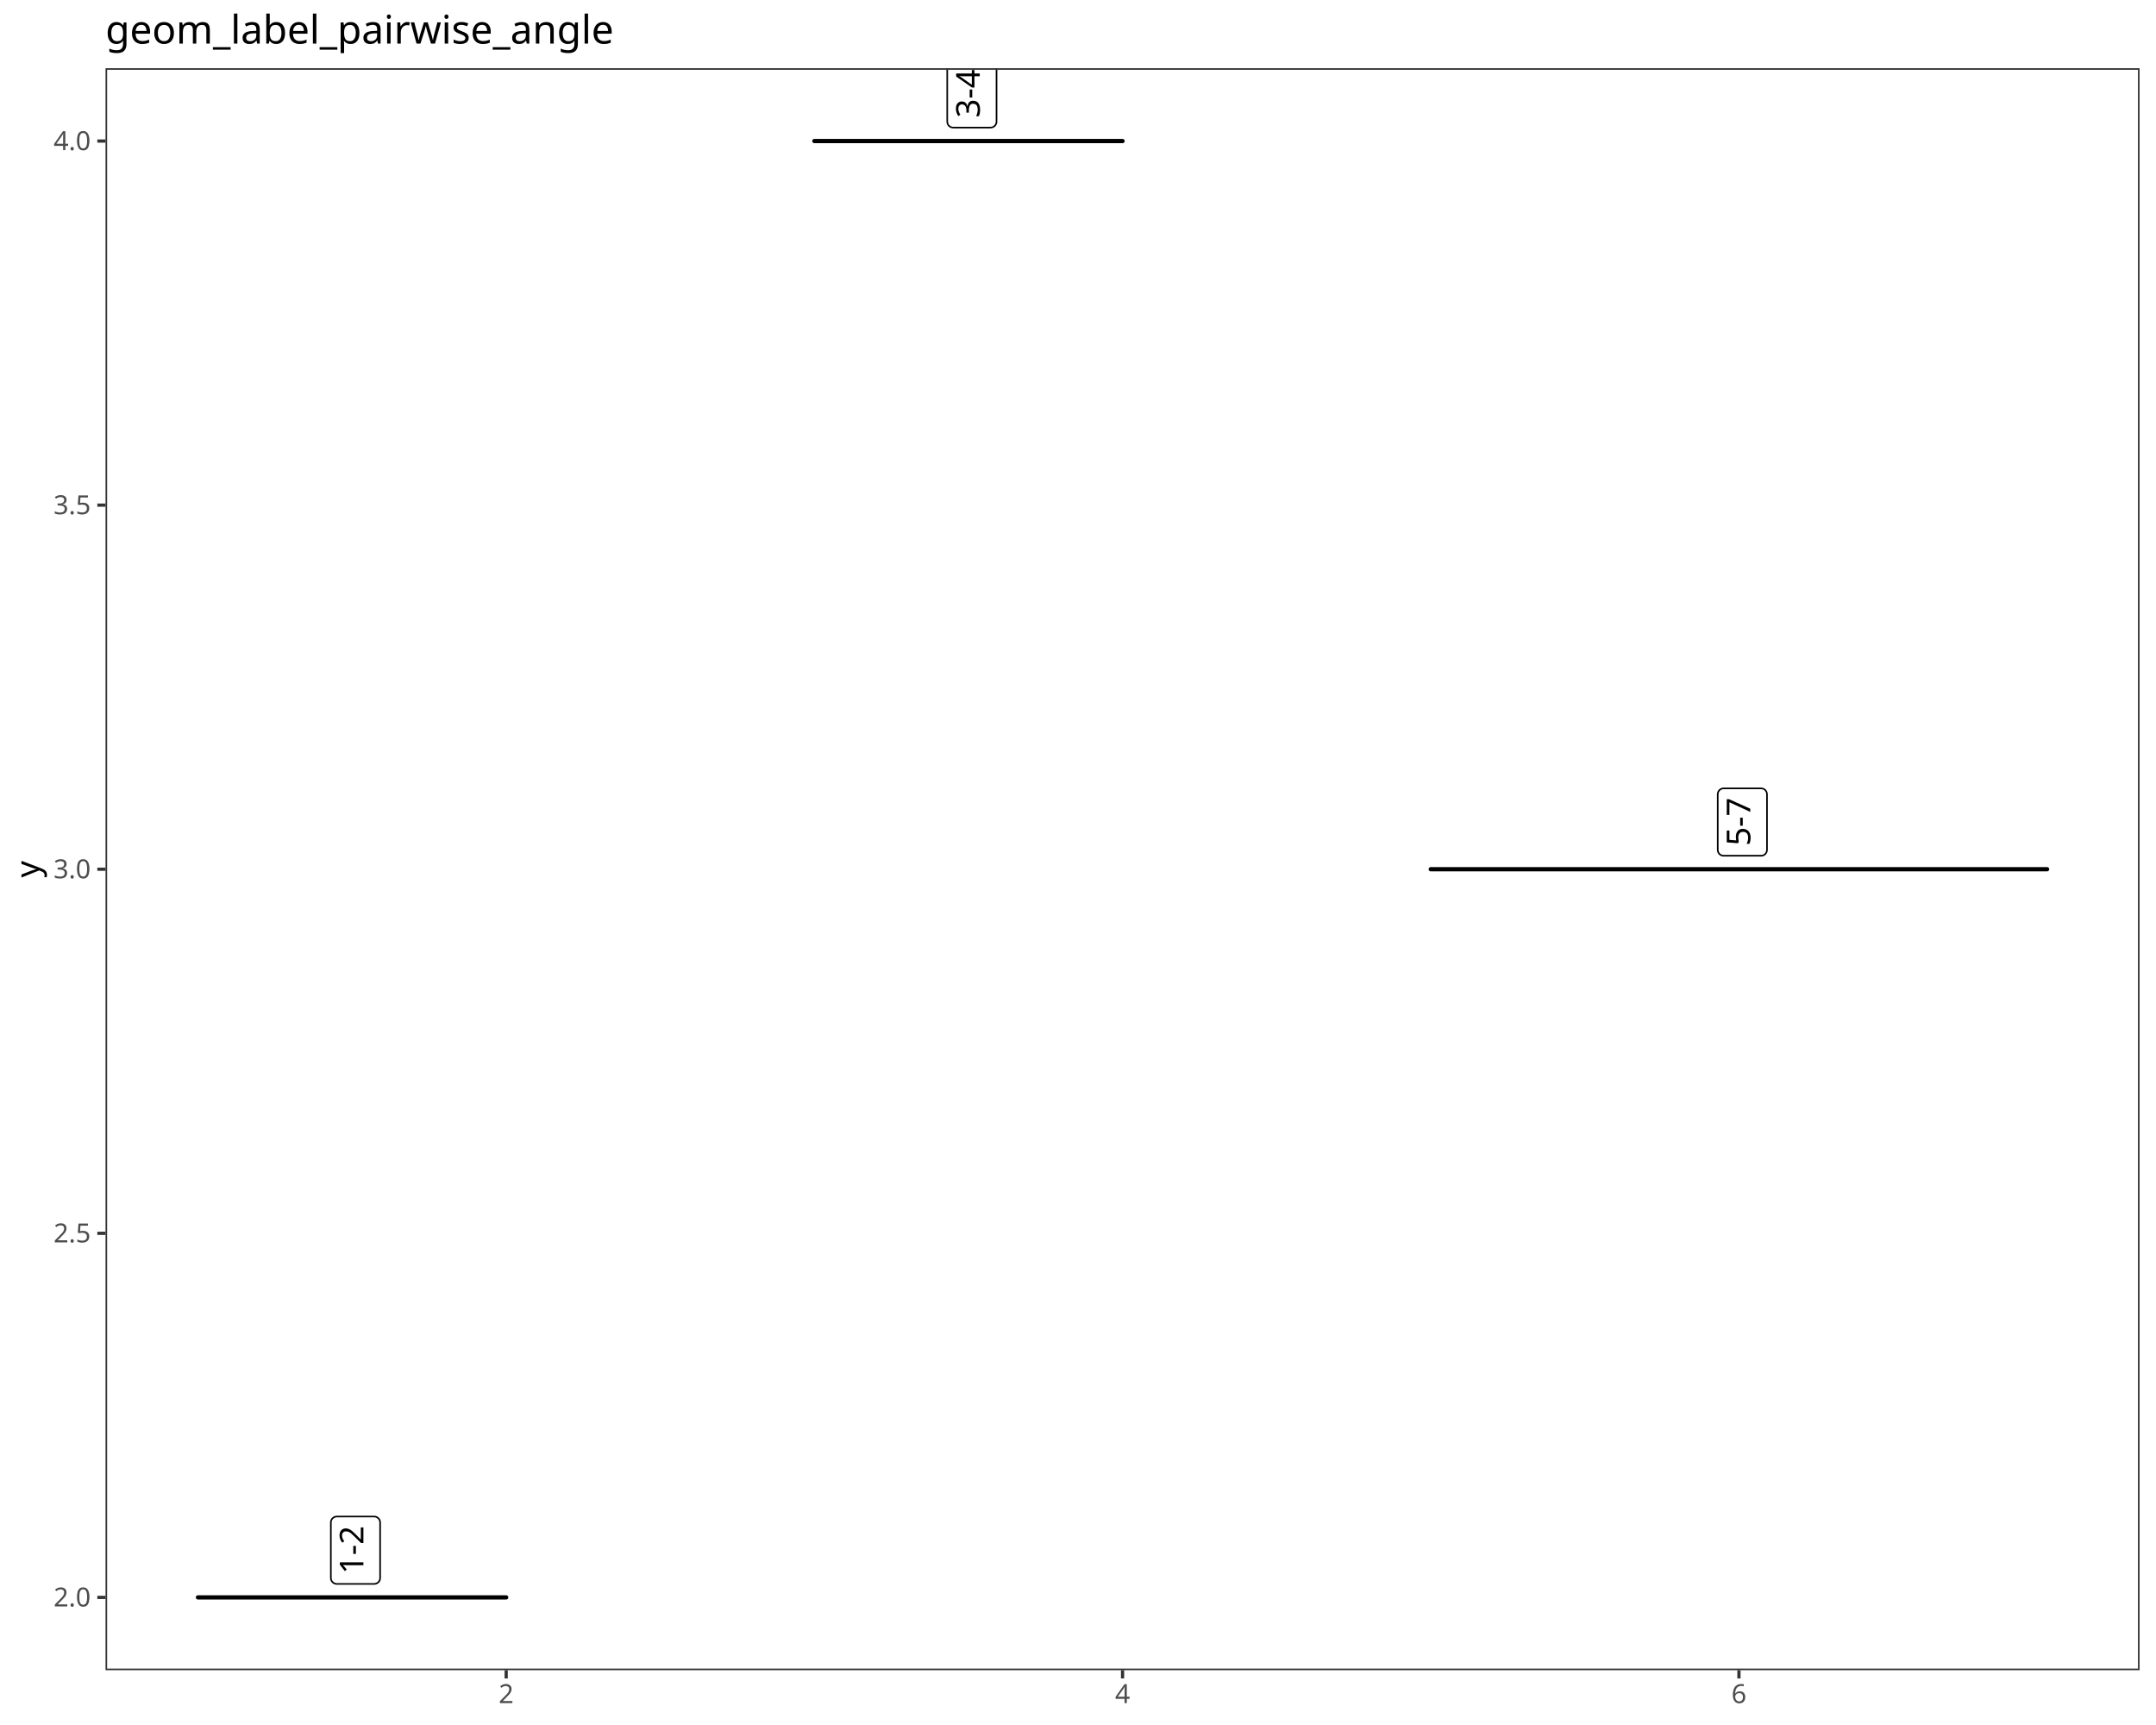
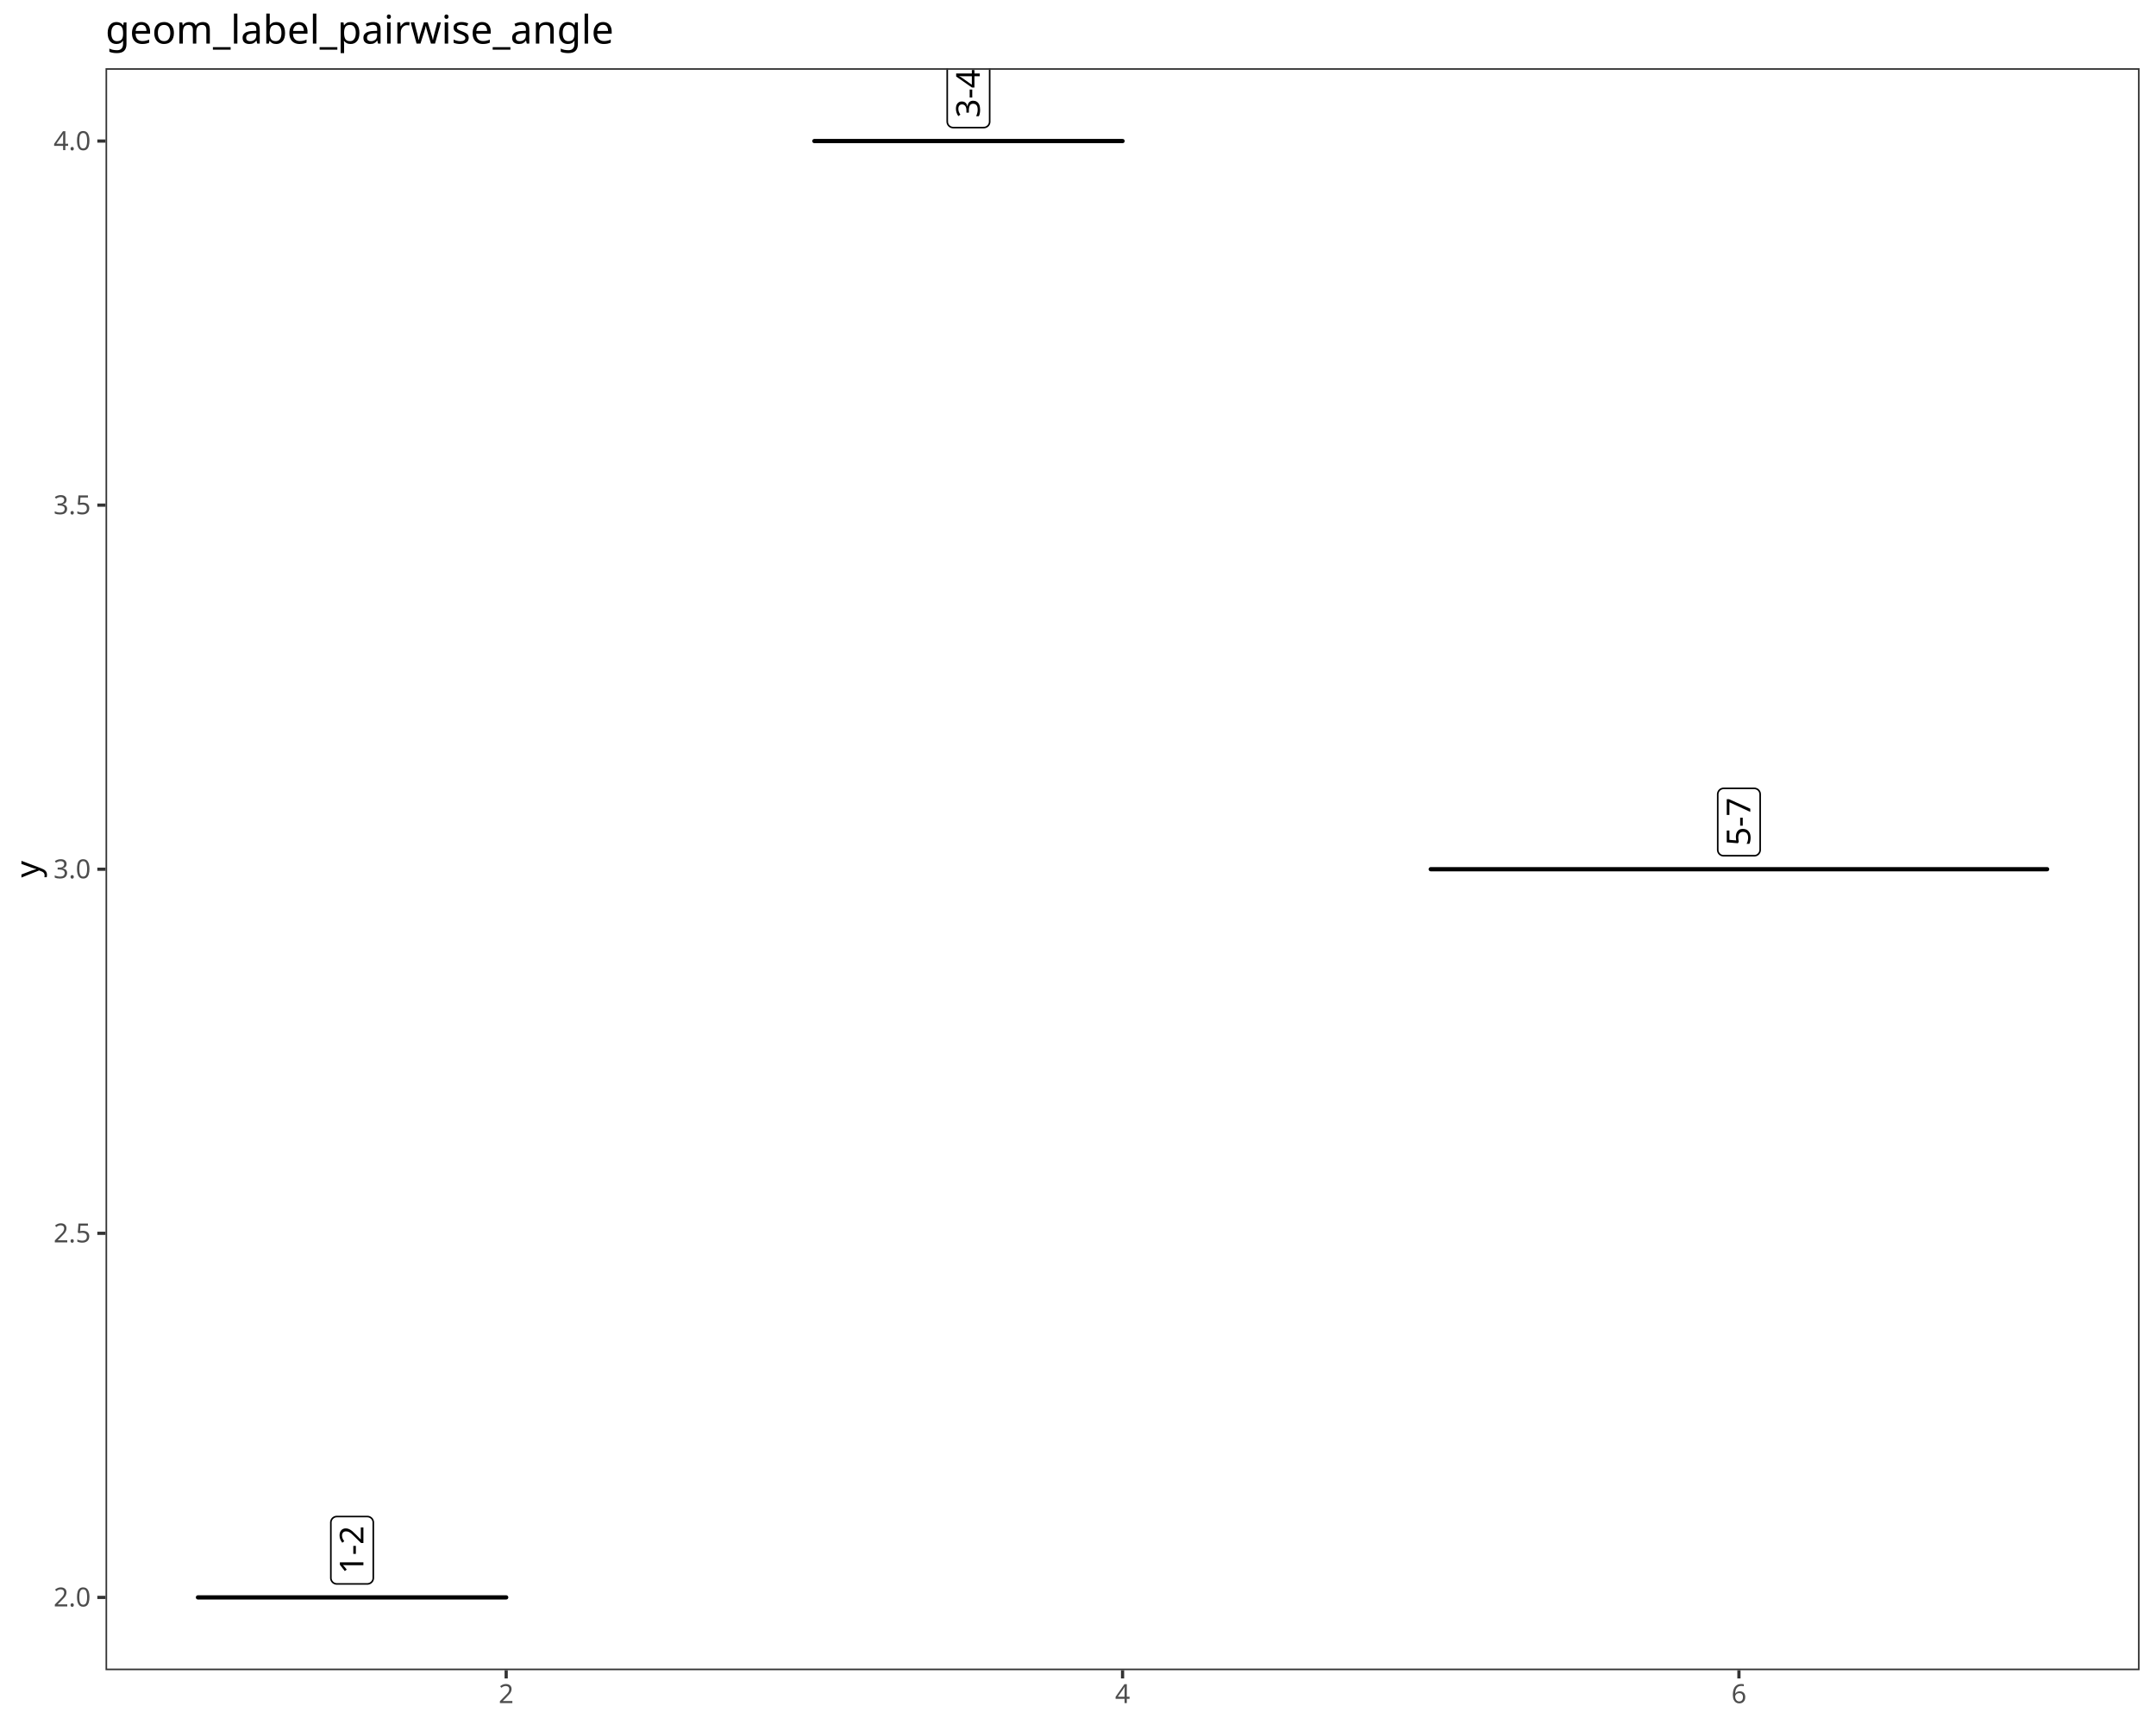
<svg xmlns="http://www.w3.org/2000/svg" class="svglite" data-engine-version="2.0" width="720.00pt" height="576.00pt" viewBox="0 0 720.00 576.00">
  <defs>
    <style type="text/css">
    .svglite line, .svglite polyline, .svglite polygon, .svglite path, .svglite rect, .svglite circle {
      fill: none;
      stroke: #000000;
      stroke-linecap: round;
      stroke-linejoin: round;
      stroke-miterlimit: 10.00;
    }
  </style>
  </defs>
  <rect width="100%" height="100%" style="stroke: none; fill: #FFFFFF;" />
  <defs>
    <clipPath id="cpMC4wMHw3MjAuMDB8MC4wMHw1NzYuMDA=">
      <rect x="0.00" y="0.00" width="720.00" height="576.00" />
    </clipPath>
  </defs>
  <g clip-path="url(#cpMC4wMHw3MjAuMDB8MC4wMHw1NzYuMDA=)">
    <rect x="0.00" y="0.00" width="720.00" height="576.00" style="stroke-width: 1.07; stroke: #FFFFFF; fill: #FFFFFF;" />
  </g>
  <defs>
    <clipPath id="cpMzUuMjR8NzE0LjUyfDIyLjc4fDU1Ny43MQ==">
      <rect x="35.24" y="22.78" width="679.28" height="534.92" />
    </clipPath>
  </defs>
  <g clip-path="url(#cpMzUuMjR8NzE0LjUyfDIyLjc4fDU1Ny43MQ==)">
    <rect x="35.24" y="22.78" width="679.28" height="534.92" style="stroke-width: 1.07; stroke: none; fill: #FFFFFF;" />
    <line x1="66.11" y1="533.39" x2="169.04" y2="533.39" style="stroke-width: 1.42;" />
-     <polygon points="126.94,526.91 126.94,508.37 126.94,508.45 126.93,508.13 126.87,507.82 126.75,507.52 126.59,507.25 126.39,507.00 126.15,506.79 125.88,506.62 125.59,506.49 125.28,506.42 124.96,506.39 124.96,506.39 112.47,506.39 112.47,506.39 112.15,506.42 111.84,506.49 111.55,506.62 111.28,506.79 111.04,507.00 110.84,507.25 110.68,507.52 110.57,507.82 110.50,508.13 110.49,508.37 110.49,526.91 110.50,526.67 110.49,526.99 110.53,527.31 110.62,527.61 110.76,527.90 110.94,528.16 111.16,528.39 111.41,528.58 111.69,528.73 112.00,528.83 112.31,528.89 112.47,528.89 124.96,528.89 124.80,528.89 125.12,528.89 125.44,528.83 125.74,528.73 126.02,528.58 126.28,528.39 126.50,528.16 126.68,527.90 126.82,527.61 126.90,527.31 126.94,526.99 " style="stroke-width: 0.53; fill: #FFFFFF;" />
+     <polygon points="124.66,526.91 124.66,508.37 124.66,508.45 124.65,508.13 124.58,507.82 124.47,507.52 124.31,507.25 124.11,507.00 123.87,506.79 123.60,506.62 123.31,506.49 123.00,506.42 122.68,506.39 122.68,506.39 112.47,506.39 112.47,506.39 112.15,506.42 111.84,506.49 111.55,506.62 111.28,506.79 111.04,507.00 110.84,507.25 110.68,507.52 110.57,507.82 110.50,508.13 110.49,508.37 110.49,526.91 110.50,526.67 110.49,526.99 110.53,527.31 110.62,527.61 110.76,527.90 110.94,528.16 111.16,528.39 111.41,528.58 111.69,528.73 112.00,528.83 112.31,528.89 112.47,528.89 122.68,528.89 122.52,528.89 122.84,528.89 123.15,528.83 123.46,528.73 123.74,528.58 123.99,528.39 124.21,528.16 124.40,527.90 124.53,527.61 124.62,527.31 124.66,526.99 " style="stroke-width: 0.53; fill: #FFFFFF;" />
    <text transform="translate(121.36,525.59) rotate(-90)" style="font-size: 11.00px; font-family: sans;" textLength="15.90px" lengthAdjust="spacingAndGlyphs">1-2</text>
    <line x1="271.96" y1="47.10" x2="374.88" y2="47.10" style="stroke-width: 1.42;" />
-     <polygon points="332.79,40.62 332.79,22.08 332.79,22.16 332.77,21.84 332.71,21.53 332.60,21.23 332.44,20.95 332.24,20.71 332.00,20.50 331.73,20.33 331.43,20.20 331.12,20.12 330.81,20.10 330.81,20.10 318.31,20.10 318.31,20.10 318.00,20.12 317.69,20.20 317.39,20.33 317.12,20.50 316.89,20.71 316.68,20.95 316.52,21.23 316.41,21.53 316.35,21.84 316.33,22.08 316.33,40.62 316.35,40.38 316.34,40.70 316.37,41.01 316.46,41.32 316.60,41.61 316.78,41.87 317.00,42.10 317.26,42.29 317.54,42.44 317.84,42.54 318.15,42.59 318.31,42.60 330.81,42.60 330.65,42.59 330.97,42.59 331.28,42.54 331.58,42.44 331.87,42.29 332.12,42.10 332.34,41.87 332.52,41.61 332.66,41.32 332.75,41.01 332.79,40.70 " style="stroke-width: 0.53; fill: #FFFFFF;" />
+     <polygon points="330.50,40.62 330.50,22.08 330.50,22.16 330.49,21.84 330.43,21.53 330.31,21.23 330.15,20.95 329.95,20.71 329.71,20.50 329.44,20.33 329.15,20.20 328.84,20.12 328.52,20.10 328.52,20.10 318.31,20.10 318.31,20.10 318.00,20.12 317.69,20.20 317.39,20.33 317.12,20.50 316.89,20.71 316.68,20.95 316.52,21.23 316.41,21.53 316.35,21.84 316.33,22.08 316.33,40.62 316.35,40.38 316.34,40.70 316.37,41.01 316.46,41.32 316.60,41.61 316.78,41.87 317.00,42.10 317.26,42.29 317.54,42.44 317.84,42.54 318.15,42.59 318.31,42.60 328.52,42.60 328.36,42.59 328.68,42.59 329.00,42.54 329.30,42.44 329.58,42.29 329.84,42.10 330.06,41.87 330.24,41.61 330.38,41.32 330.46,41.01 330.50,40.70 " style="stroke-width: 0.53; fill: #FFFFFF;" />
    <text transform="translate(327.20,39.30) rotate(-90)" style="font-size: 11.00px; font-family: sans;" textLength="15.90px" lengthAdjust="spacingAndGlyphs">3-4</text>
    <line x1="477.80" y1="290.24" x2="683.64" y2="290.24" style="stroke-width: 1.42;" />
-     <polygon points="590.09,283.76 590.09,265.23 590.09,265.31 590.08,264.99 590.01,264.67 589.90,264.38 589.74,264.10 589.54,263.85 589.30,263.64 589.03,263.47 588.74,263.35 588.43,263.27 588.11,263.25 588.11,263.25 575.62,263.25 575.62,263.25 575.30,263.27 574.99,263.35 574.70,263.47 574.43,263.64 574.19,263.85 573.99,264.10 573.83,264.38 573.72,264.67 573.65,264.99 573.64,265.23 573.64,283.76 573.65,283.53 573.64,283.84 573.68,284.16 573.77,284.47 573.90,284.75 574.08,285.02 574.30,285.25 574.56,285.44 574.84,285.59 575.14,285.69 575.46,285.74 575.62,285.74 588.11,285.74 587.95,285.74 588.27,285.74 588.59,285.69 588.89,285.59 589.17,285.44 589.42,285.25 589.64,285.02 589.83,284.75 589.96,284.47 590.05,284.16 590.09,283.84 " style="stroke-width: 0.53; fill: #FFFFFF;" />
+     <polygon points="587.81,283.76 587.81,265.23 587.81,265.31 587.79,264.99 587.73,264.67 587.62,264.38 587.46,264.10 587.26,263.85 587.02,263.64 586.75,263.47 586.45,263.35 586.15,263.27 585.83,263.25 585.83,263.25 575.62,263.25 575.62,263.25 575.30,263.27 574.99,263.35 574.70,263.47 574.43,263.64 574.19,263.85 573.99,264.10 573.83,264.38 573.72,264.67 573.65,264.99 573.64,265.23 573.64,283.76 573.65,283.53 573.64,283.84 573.68,284.16 573.77,284.47 573.90,284.75 574.08,285.02 574.30,285.25 574.56,285.44 574.84,285.59 575.14,285.69 575.46,285.74 575.62,285.74 585.83,285.74 585.67,285.74 585.99,285.74 586.30,285.69 586.60,285.59 586.89,285.44 587.14,285.25 587.36,285.02 587.54,284.75 587.68,284.47 587.77,284.16 587.81,283.84 " style="stroke-width: 0.53; fill: #FFFFFF;" />
    <text transform="translate(584.51,282.44) rotate(-90)" style="font-size: 11.00px; font-family: sans;" textLength="15.90px" lengthAdjust="spacingAndGlyphs">5-7</text>
    <rect x="35.24" y="22.78" width="679.28" height="534.92" style="stroke-width: 1.07; stroke: #333333;" />
  </g>
  <g clip-path="url(#cpMC4wMHw3MjAuMDB8MC4wMHw1NzYuMDA=)">
    <text x="30.31" y="536.42" text-anchor="end" style="font-size: 8.80px; fill: #4D4D4D; font-family: sans;" textLength="12.23px" lengthAdjust="spacingAndGlyphs">2.0</text>
    <text x="30.31" y="414.85" text-anchor="end" style="font-size: 8.80px; fill: #4D4D4D; font-family: sans;" textLength="12.23px" lengthAdjust="spacingAndGlyphs">2.5</text>
    <text x="30.31" y="293.27" text-anchor="end" style="font-size: 8.80px; fill: #4D4D4D; font-family: sans;" textLength="12.23px" lengthAdjust="spacingAndGlyphs">3.0</text>
    <text x="30.31" y="171.70" text-anchor="end" style="font-size: 8.80px; fill: #4D4D4D; font-family: sans;" textLength="12.23px" lengthAdjust="spacingAndGlyphs">3.5</text>
    <text x="30.31" y="50.13" text-anchor="end" style="font-size: 8.80px; fill: #4D4D4D; font-family: sans;" textLength="12.23px" lengthAdjust="spacingAndGlyphs">4.0</text>
    <polyline points="32.50,533.39 35.24,533.39 " style="stroke-width: 1.07; stroke: #333333; stroke-linecap: butt;" />
    <polyline points="32.50,411.82 35.24,411.82 " style="stroke-width: 1.07; stroke: #333333; stroke-linecap: butt;" />
    <polyline points="32.50,290.24 35.24,290.24 " style="stroke-width: 1.07; stroke: #333333; stroke-linecap: butt;" />
    <polyline points="32.50,168.67 35.24,168.67 " style="stroke-width: 1.07; stroke: #333333; stroke-linecap: butt;" />
    <polyline points="32.50,47.10 35.24,47.10 " style="stroke-width: 1.07; stroke: #333333; stroke-linecap: butt;" />
    <polyline points="169.04,560.45 169.04,557.71 " style="stroke-width: 1.07; stroke: #333333; stroke-linecap: butt;" />
    <polyline points="374.88,560.45 374.88,557.71 " style="stroke-width: 1.07; stroke: #333333; stroke-linecap: butt;" />
    <polyline points="580.72,560.45 580.72,557.71 " style="stroke-width: 1.07; stroke: #333333; stroke-linecap: butt;" />
    <text x="169.04" y="568.69" text-anchor="middle" style="font-size: 8.80px; fill: #4D4D4D; font-family: sans;" textLength="4.89px" lengthAdjust="spacingAndGlyphs">2</text>
    <text x="374.88" y="568.69" text-anchor="middle" style="font-size: 8.80px; fill: #4D4D4D; font-family: sans;" textLength="4.89px" lengthAdjust="spacingAndGlyphs">4</text>
    <text x="580.72" y="568.69" text-anchor="middle" style="font-size: 8.80px; fill: #4D4D4D; font-family: sans;" textLength="4.89px" lengthAdjust="spacingAndGlyphs">6</text>
    <text transform="translate(13.05,290.24) rotate(-90)" text-anchor="middle" style="font-size: 11.00px; font-family: sans;" textLength="5.50px" lengthAdjust="spacingAndGlyphs">y</text>
    <text x="35.24" y="14.56" style="font-size: 13.20px; font-family: sans;" textLength="163.66px" lengthAdjust="spacingAndGlyphs">geom_label_pairwise_angle</text>
  </g>
</svg>
